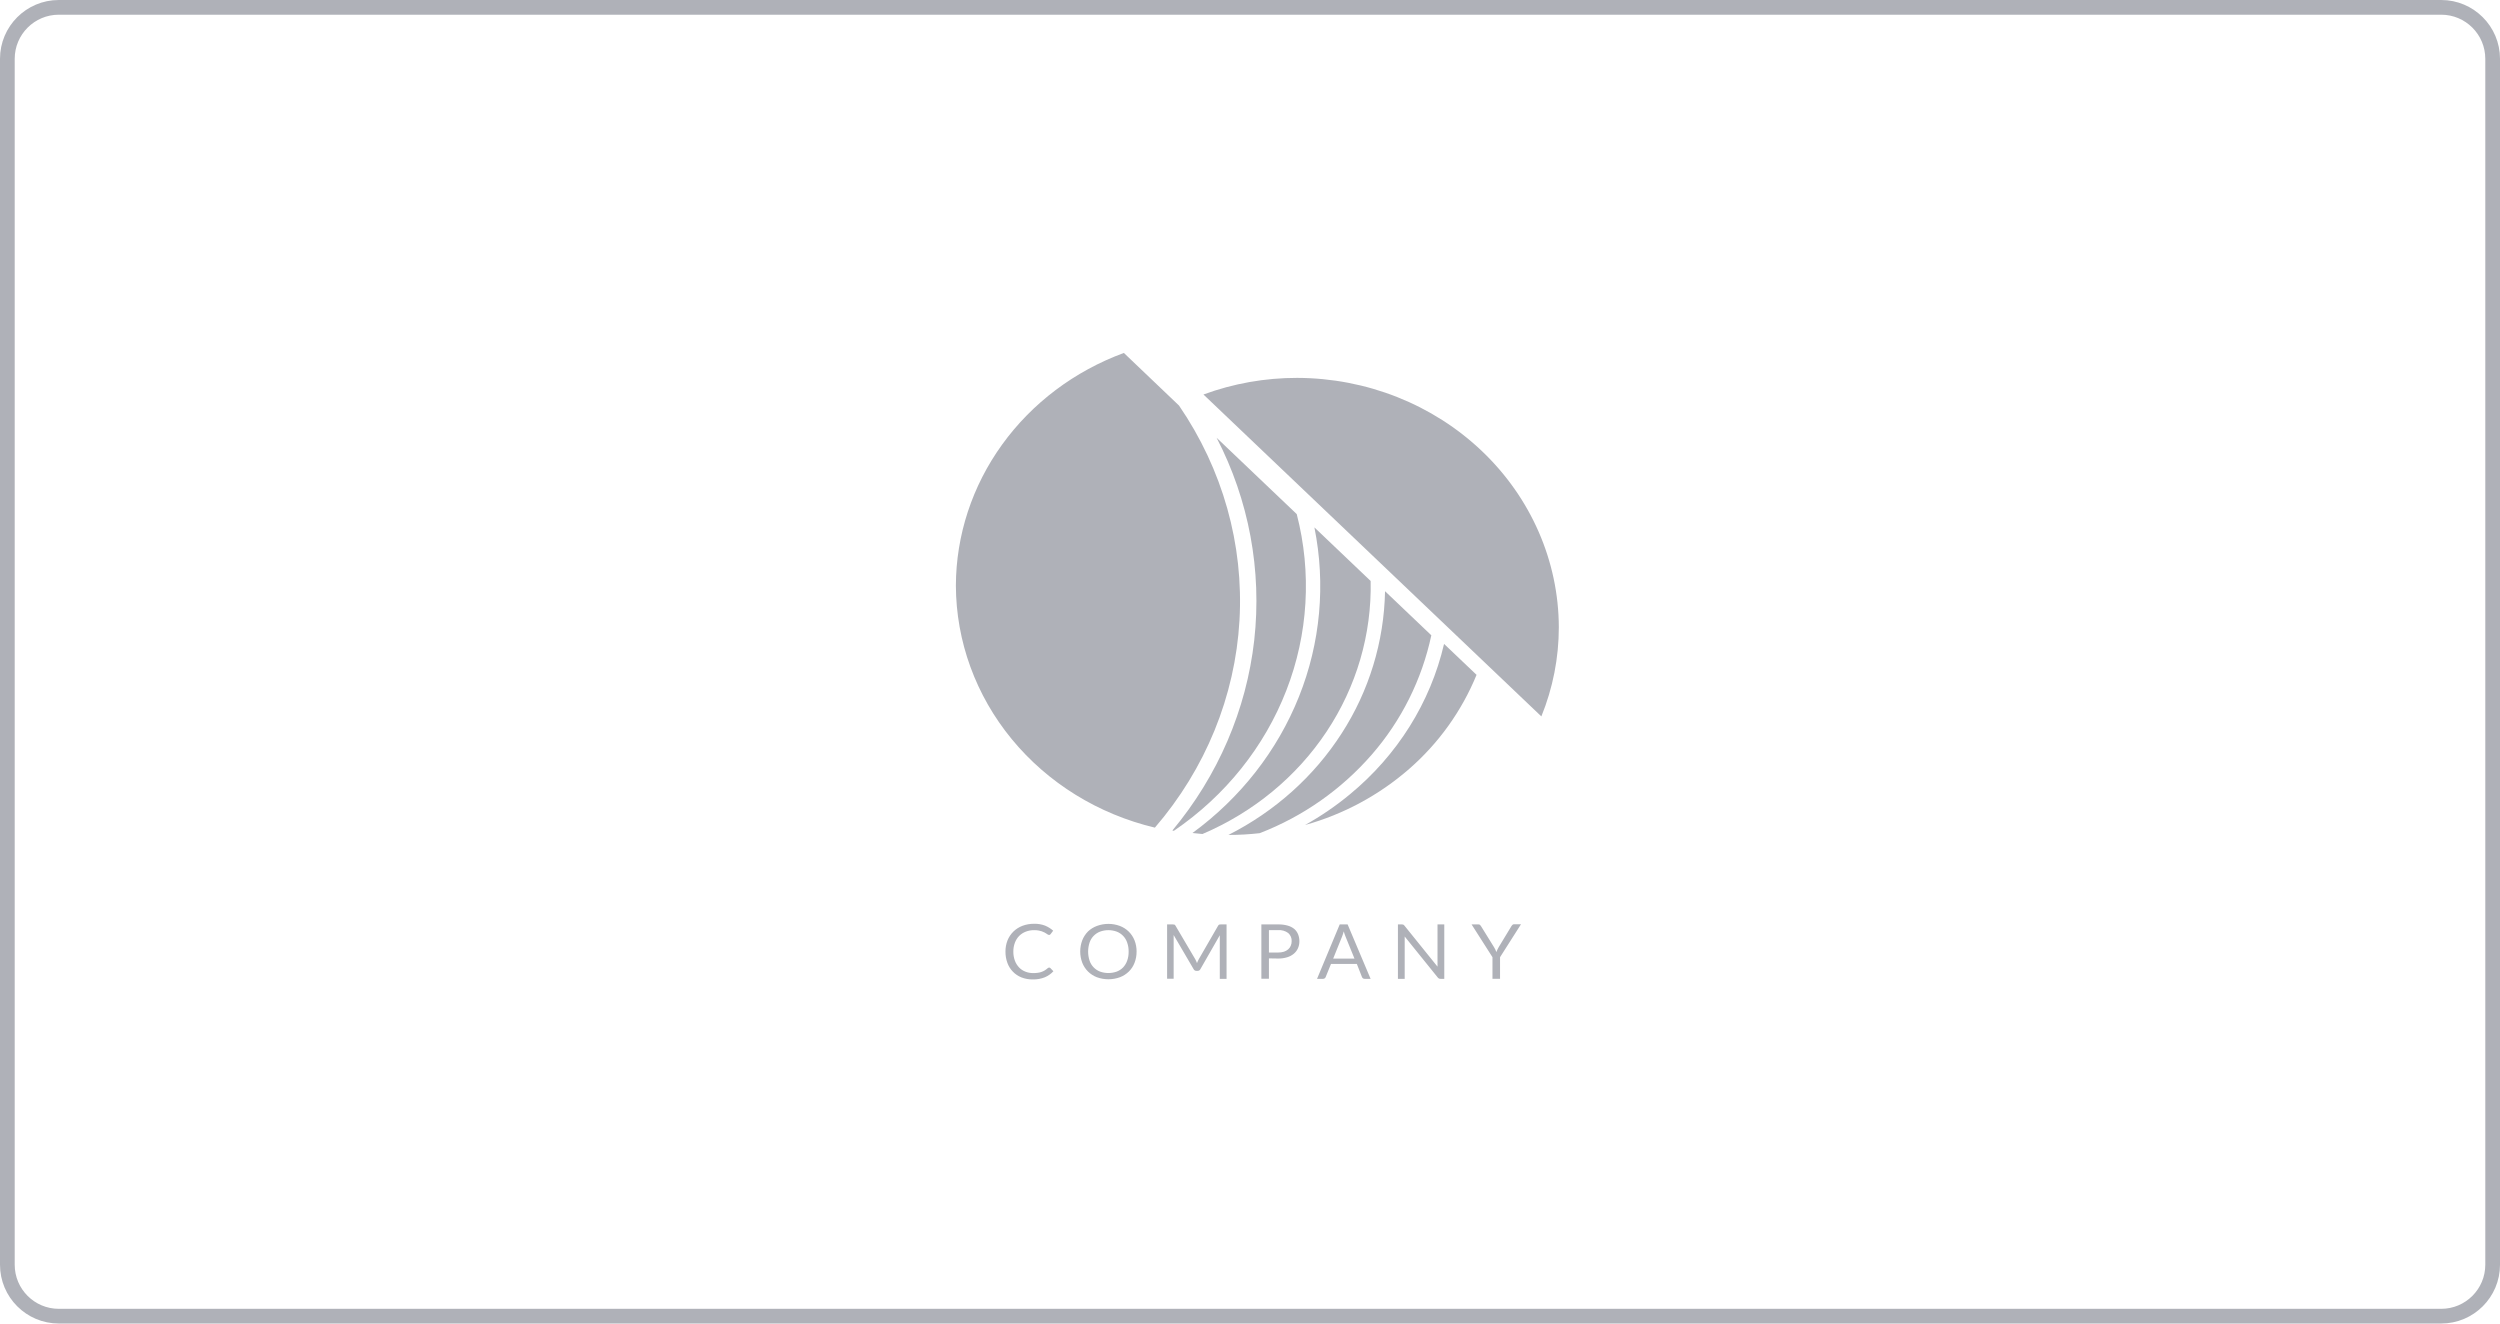
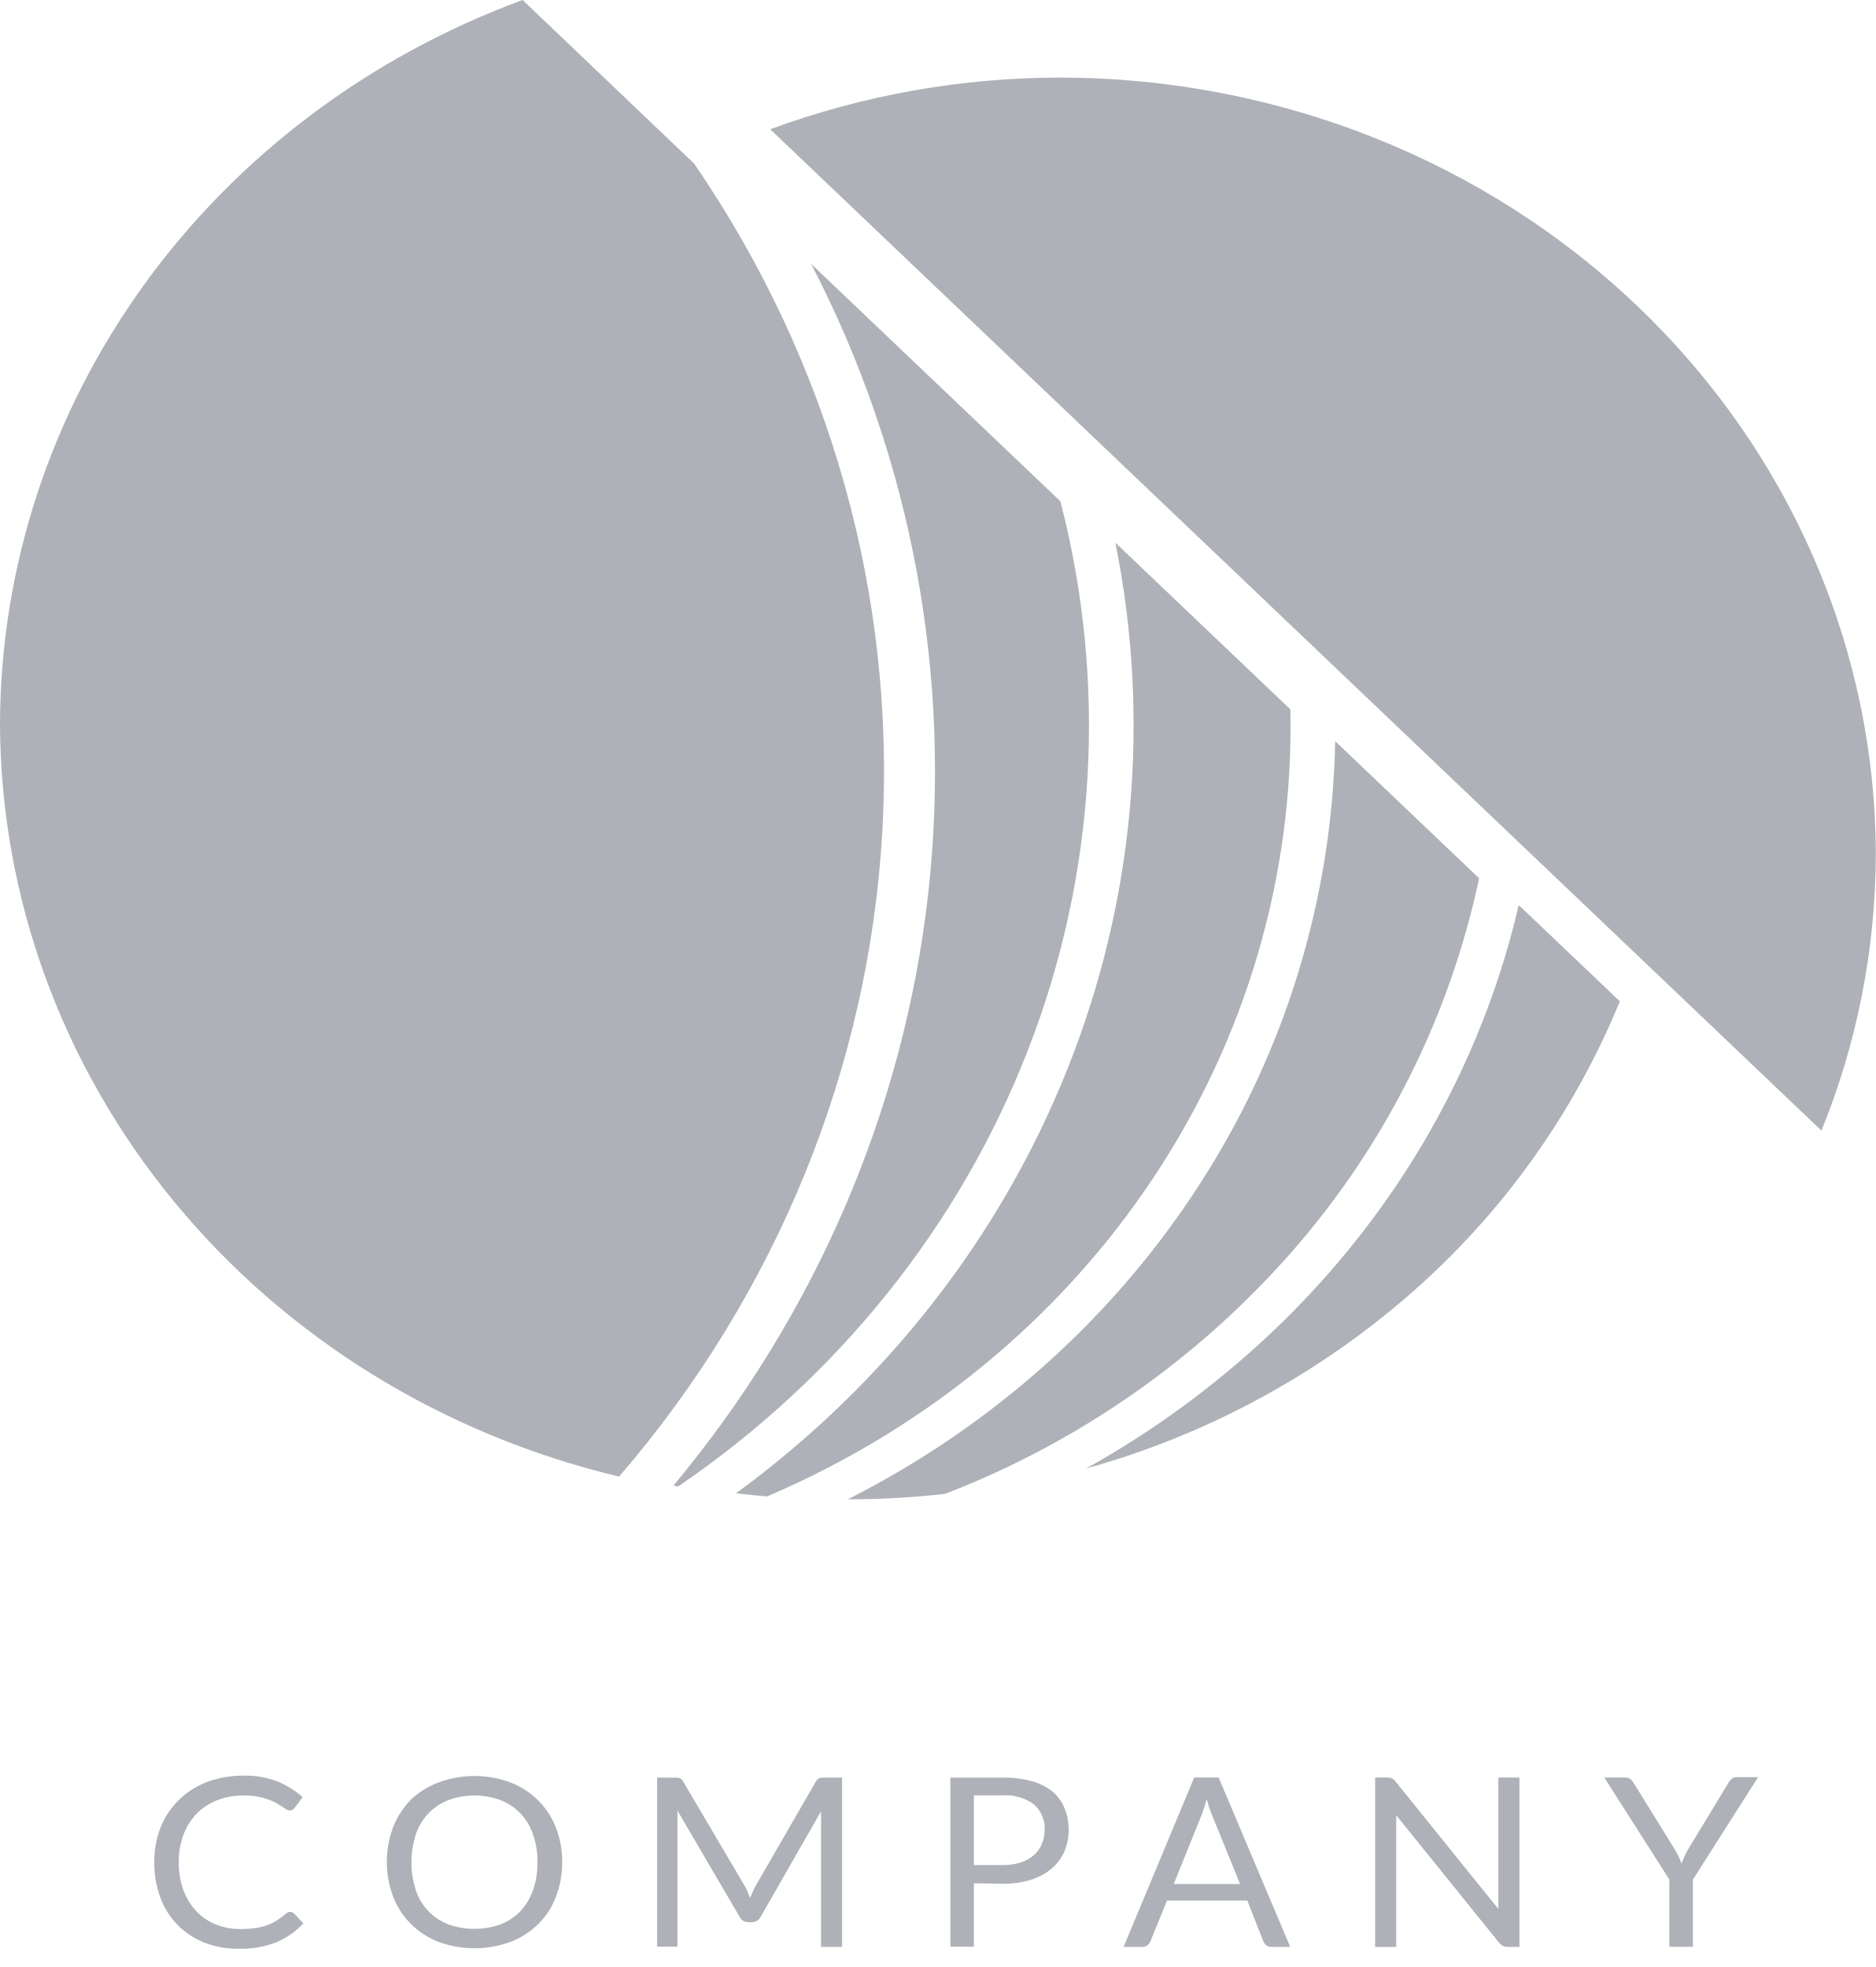
- <svg xmlns="http://www.w3.org/2000/svg" width="170" height="90" fill="none">
-   <rect x=".5" y=".5" width="169" height="89" rx="3.5" stroke="#AFB1B8" />
-   <path d="M71.345 65.795a.118.118 0 01.08.034l.206.216c-.16.174-.357.314-.579.409-.26.104-.539.154-.82.147a2.011 2.011 0 01-.772-.137 1.673 1.673 0 01-.957-.986 2.163 2.163 0 01-.131-.767 2.018 2.018 0 01.141-.77c.09-.222.226-.425.4-.597.175-.17.385-.302.617-.39.253-.094.523-.14.794-.137.253-.006.504.036.739.125.203.084.39.2.552.345l-.172.23a.175.175 0 01-.044.042.11.11 0 01-.069.018.157.157 0 01-.075-.025l-.092-.061-.129-.079a1.401 1.401 0 00-.406-.137 1.644 1.644 0 00-.306-.024 1.532 1.532 0 00-.571.102 1.29 1.29 0 00-.448.29c-.128.133-.227.29-.29.46-.073.196-.109.401-.106.608-.003.21.033.42.106.618.062.169.16.325.285.458.118.125.264.222.427.284.168.067.348.1.53.099.105.001.21-.005.314-.02.17-.02.332-.076.475-.164a1.57 1.57 0 00.204-.152.153.153 0 01.097-.04zM77.287 64.71c.003.26-.044.52-.139.763a1.655 1.655 0 01-.387.592 1.754 1.754 0 01-.608.388 2.296 2.296 0 01-1.564 0 1.778 1.778 0 01-.605-.39 1.74 1.74 0 01-.39-.597 2.166 2.166 0 010-1.527c.087-.223.22-.427.39-.6a1.78 1.78 0 01.605-.375 2.258 2.258 0 011.564 0c.228.088.435.22.607.39.17.17.301.37.388.59.096.245.143.505.14.767zm-.54 0a1.759 1.759 0 00-.098-.612 1.208 1.208 0 00-.71-.747 1.658 1.658 0 00-1.137 0 1.207 1.207 0 00-.712.747c-.13.4-.13.827 0 1.225a1.203 1.203 0 00.712.745c.367.131.77.131 1.137 0 .166-.063.314-.161.435-.286.123-.134.217-.29.275-.459.07-.197.102-.404.098-.612zM81.34 65.353l.055.137c.02-.049.038-.093.059-.137a1.32 1.32 0 01.067-.135l1.314-2.276c.026-.04.049-.064.075-.071a.322.322 0 01.108-.012h.388v3.702h-.46V63.84v-.115a1.085 1.085 0 010-.128l-1.322 2.309a.202.202 0 01-.078.084.216.216 0 01-.113.03h-.074c-.04.001-.08-.01-.113-.03a.2.2 0 01-.078-.084l-1.36-2.324v2.973h-.445v-3.695h.388a.322.322 0 01.108.012.15.15 0 01.072.071l1.343 2.279a.805.805 0 01.067.132zM86.287 65.17v1.386h-.514V62.86h1.147c.216-.004.432.023.64.08.167.045.321.124.453.23.114.1.202.225.257.363.061.151.09.312.088.473.002.163-.03.323-.096.473a1.01 1.01 0 01-.277.37 1.27 1.27 0 01-.456.245c-.2.061-.41.09-.62.086l-.622-.01zm0-.398h.623c.135.002.27-.017.398-.056a.843.843 0 00.288-.16.652.652 0 00.175-.244.768.768 0 00.062-.312.677.677 0 00-.052-.3.708.708 0 00-.18-.253 1.033 1.033 0 00-.691-.199h-.623v1.524zM93.201 66.561h-.406a.181.181 0 01-.114-.034.226.226 0 01-.066-.086l-.35-.894h-1.757l-.363.894a.2.2 0 01-.064.083.181.181 0 01-.116.037h-.406l1.543-3.703h.535l1.564 3.703zm-2.546-1.375h1.45l-.612-1.507a2.6 2.6 0 01-.116-.348l-.059.194a1.84 1.84 0 01-.056.157l-.607 1.504zM95.423 62.875c.031.017.058.04.078.067l2.25 2.79v-.129-2.745h.46v3.703h-.257a.23.23 0 01-.105-.022.283.283 0 01-.082-.069l-2.248-2.788c.002.042.002.085 0 .127v2.753h-.46v-3.704h.272c.032 0 .063.005.092.017zM102.003 65.088v1.47h-.515v-1.47l-1.422-2.23h.46a.174.174 0 01.111.032.315.315 0 01.069.084l.89 1.438c.036.061.067.118.093.172.026.053.046.105.064.156l.067-.159c.025-.058.054-.115.088-.169l.877-1.448a.362.362 0 01.067-.079.16.16 0 01.11-.036h.466l-1.425 2.24zM81.086 56.644c.224.027.45.05.68.069 3.47-1.48 6.406-3.9 8.44-6.96 2.035-3.06 3.077-6.624 2.998-10.246l-3.825-3.644a20.22 20.22 0 01-1.05 11.512c-1.465 3.67-3.973 6.88-7.243 9.27z" fill="#AFB1B8" />
-   <path d="M79.72 56.475l.103.02c3.495-2.382 6.159-5.707 7.648-9.546a19.54 19.54 0 00.707-11.99l-5.448-5.19a24.083 24.083 0 012.558 13.768c-.533 4.728-2.464 9.214-5.567 12.938zM98.196 43.786c-.925 3.98-3.173 7.568-6.41 10.234a20.218 20.218 0 01-3.045 2.082 18.188 18.188 0 007.08-3.813 17.09 17.09 0 004.585-6.4l-2.21-2.103z" fill="#AFB1B8" />
-   <path d="M97.33 43.2l-3.147-2.997a18.475 18.475 0 01-2.952 9.67c-1.873 2.916-4.532 5.299-7.699 6.903h.016c.705 0 1.41-.04 2.111-.12a19.338 19.338 0 007.611-5.33 18.093 18.093 0 004.06-8.126zM80.176 27.58L76.423 24c-3.355 1.235-6.24 3.406-8.278 6.23-2.038 2.823-3.135 6.167-3.145 9.593.013 3.787 1.35 7.46 3.801 10.441 2.451 2.98 5.875 5.097 9.731 6.015 3.442-3.995 5.457-8.932 5.753-14.093.295-5.161-1.144-10.277-4.11-14.606zM106 42.649c-.014-4.492-1.893-8.797-5.227-11.973-3.334-3.177-7.852-4.967-12.567-4.98-2.179-.002-4.34.381-6.371 1.13l22.977 21.89A16.093 16.093 0 00106 42.65z" fill="#AFB1B8" />
+ <svg xmlns="http://www.w3.org/2000/svg" width="41" height="43" fill="none">
+   <path d="M6.345 41.795a.118.118 0 01.08.034l.206.216c-.16.174-.357.314-.579.409-.26.104-.539.154-.82.147a2.011 2.011 0 01-.772-.137 1.672 1.672 0 01-.957-.986 2.163 2.163 0 01-.131-.767 2.017 2.017 0 01.141-.77c.09-.222.226-.425.4-.597.175-.17.385-.302.616-.39.254-.094.524-.14.795-.137.253-.006.504.036.738.125.204.084.391.2.553.345l-.172.23a.173.173 0 01-.044.042.11.11 0 01-.069.018.157.157 0 01-.075-.025l-.092-.061-.129-.079a1.4 1.4 0 00-.406-.137 1.643 1.643 0 00-.306-.024 1.532 1.532 0 00-.571.102 1.29 1.29 0 00-.448.29c-.128.133-.227.29-.29.46-.073.195-.109.401-.106.608-.003.21.033.42.105.618.063.169.16.325.286.458.118.125.264.222.427.285.168.066.348.1.53.098.105.001.21-.005.314-.02.17-.02.332-.076.475-.164.072-.045.14-.096.204-.152a.153.153 0 01.097-.04zM12.287 40.71c.003.26-.044.52-.139.763a1.655 1.655 0 01-.387.592 1.754 1.754 0 01-.608.388 2.296 2.296 0 01-1.564 0 1.777 1.777 0 01-.604-.39 1.74 1.74 0 01-.391-.597 2.167 2.167 0 010-1.527c.087-.223.22-.427.39-.6a1.78 1.78 0 01.605-.375 2.258 2.258 0 011.564 0c.228.088.435.22.607.39.17.17.301.37.388.59.095.245.143.505.14.767zm-.54 0a1.759 1.759 0 00-.098-.612 1.208 1.208 0 00-.71-.747 1.658 1.658 0 00-1.137 0 1.208 1.208 0 00-.712.747c-.13.4-.13.827 0 1.226a1.203 1.203 0 00.712.745c.367.13.77.13 1.137 0 .166-.064.314-.162.435-.287.123-.134.217-.29.275-.458.07-.198.102-.405.098-.613zM16.34 41.353l.055.137c.02-.049.038-.093.059-.137a1.32 1.32 0 01.067-.135l1.314-2.276c.026-.04.049-.064.075-.071a.322.322 0 01.108-.012h.388v3.702h-.46V39.84v-.115a1.085 1.085 0 010-.128l-1.322 2.309a.202.202 0 01-.078.084.216.216 0 01-.113.03h-.074c-.04.001-.08-.01-.113-.03a.2.2 0 01-.078-.084l-1.36-2.324v2.973h-.445v-3.695h.388a.322.322 0 01.108.012.15.15 0 01.072.071l1.343 2.279a.805.805 0 01.067.132zM21.287 41.17v1.386h-.514V38.86h1.147c.216-.004.432.023.64.08.167.045.321.124.453.23.114.1.202.225.257.363.061.151.09.312.088.473.002.162-.03.323-.096.473a1.01 1.01 0 01-.277.37 1.27 1.27 0 01-.456.245c-.2.061-.41.09-.62.086l-.622-.01zm0-.398h.623c.135.002.27-.017.398-.056a.843.843 0 00.288-.16.652.652 0 00.175-.244.768.768 0 00.062-.312.677.677 0 00-.052-.3.708.708 0 00-.18-.253 1.033 1.033 0 00-.691-.199h-.623v1.524zM28.201 42.561h-.406a.181.181 0 01-.114-.034.226.226 0 01-.067-.086l-.35-.894h-1.756l-.363.894a.2.2 0 01-.064.083.181.181 0 01-.116.037h-.406l1.543-3.703h.535l1.564 3.703zm-2.546-1.375h1.45l-.612-1.507a2.6 2.6 0 01-.116-.348l-.059.194a1.84 1.84 0 01-.056.157l-.607 1.504zM30.423 38.875c.031.017.058.04.078.067l2.25 2.79v-.129-2.745h.46v3.703h-.257a.23.23 0 01-.105-.022.283.283 0 01-.082-.069l-2.249-2.788c.003.042.003.085 0 .127v2.753h-.46v-3.704h.273c.032 0 .063.005.092.017zM37.003 41.088v1.47h-.515v-1.47l-1.422-2.23h.46a.173.173 0 01.11.032.317.317 0 01.07.084l.89 1.438a1.542 1.542 0 01.157.328l.067-.159c.025-.058.054-.115.088-.169l.877-1.448a.373.373 0 01.067-.079.161.161 0 01.11-.036h.466l-1.425 2.24zM16.086 32.644c.224.027.45.05.68.069 3.47-1.48 6.406-3.9 8.44-6.96 2.035-3.06 3.077-6.624 2.998-10.246l-3.825-3.644a20.22 20.22 0 01-1.05 11.512c-1.465 3.67-3.973 6.88-7.243 9.27z" fill="#AFB1B8" />
+   <path d="M14.72 32.475l.103.02c3.495-2.382 6.159-5.707 7.648-9.546a19.54 19.54 0 00.707-11.99L17.73 5.77a24.082 24.082 0 012.558 13.768c-.533 4.728-2.464 9.214-5.568 12.938zM33.196 19.786c-.925 3.98-3.173 7.568-6.41 10.234a20.218 20.218 0 01-3.045 2.082 18.188 18.188 0 007.08-3.813 17.085 17.085 0 004.585-6.4l-2.21-2.103z" fill="#AFB1B8" />
+   <path d="M32.33 19.2l-3.146-2.997a18.475 18.475 0 01-2.953 9.67c-1.873 2.915-4.532 5.299-7.699 6.903h.016c.705 0 1.41-.04 2.111-.12a19.338 19.338 0 007.611-5.33 18.093 18.093 0 004.06-8.126zM15.176 3.58L11.423 0c-3.355 1.235-6.24 3.406-8.278 6.23C1.107 9.053.01 12.397 0 15.823c.013 3.787 1.35 7.46 3.801 10.441 2.451 2.98 5.875 5.097 9.731 6.015 3.442-3.995 5.457-8.932 5.753-14.093.295-5.161-1.144-10.277-4.11-14.606zM41 18.649c-.014-4.492-1.893-8.797-5.227-11.973-3.334-3.177-7.852-4.967-12.567-4.98-2.179-.002-4.34.381-6.371 1.13l22.977 21.89A16.072 16.072 0 0041 18.65z" fill="#AFB1B8" />
</svg>
